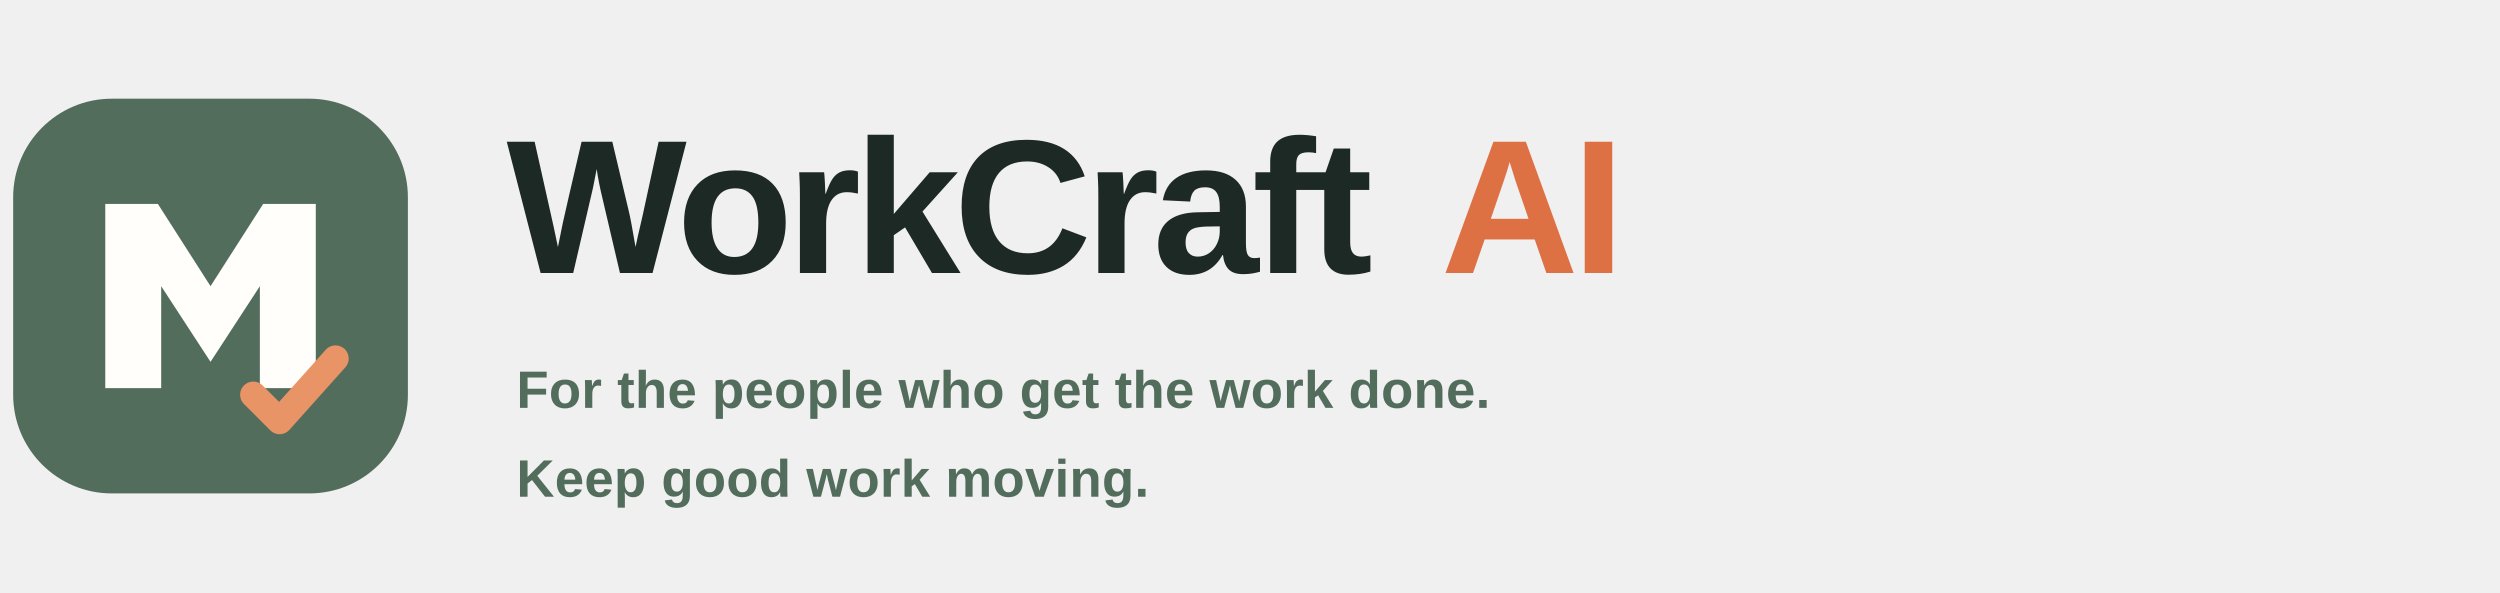
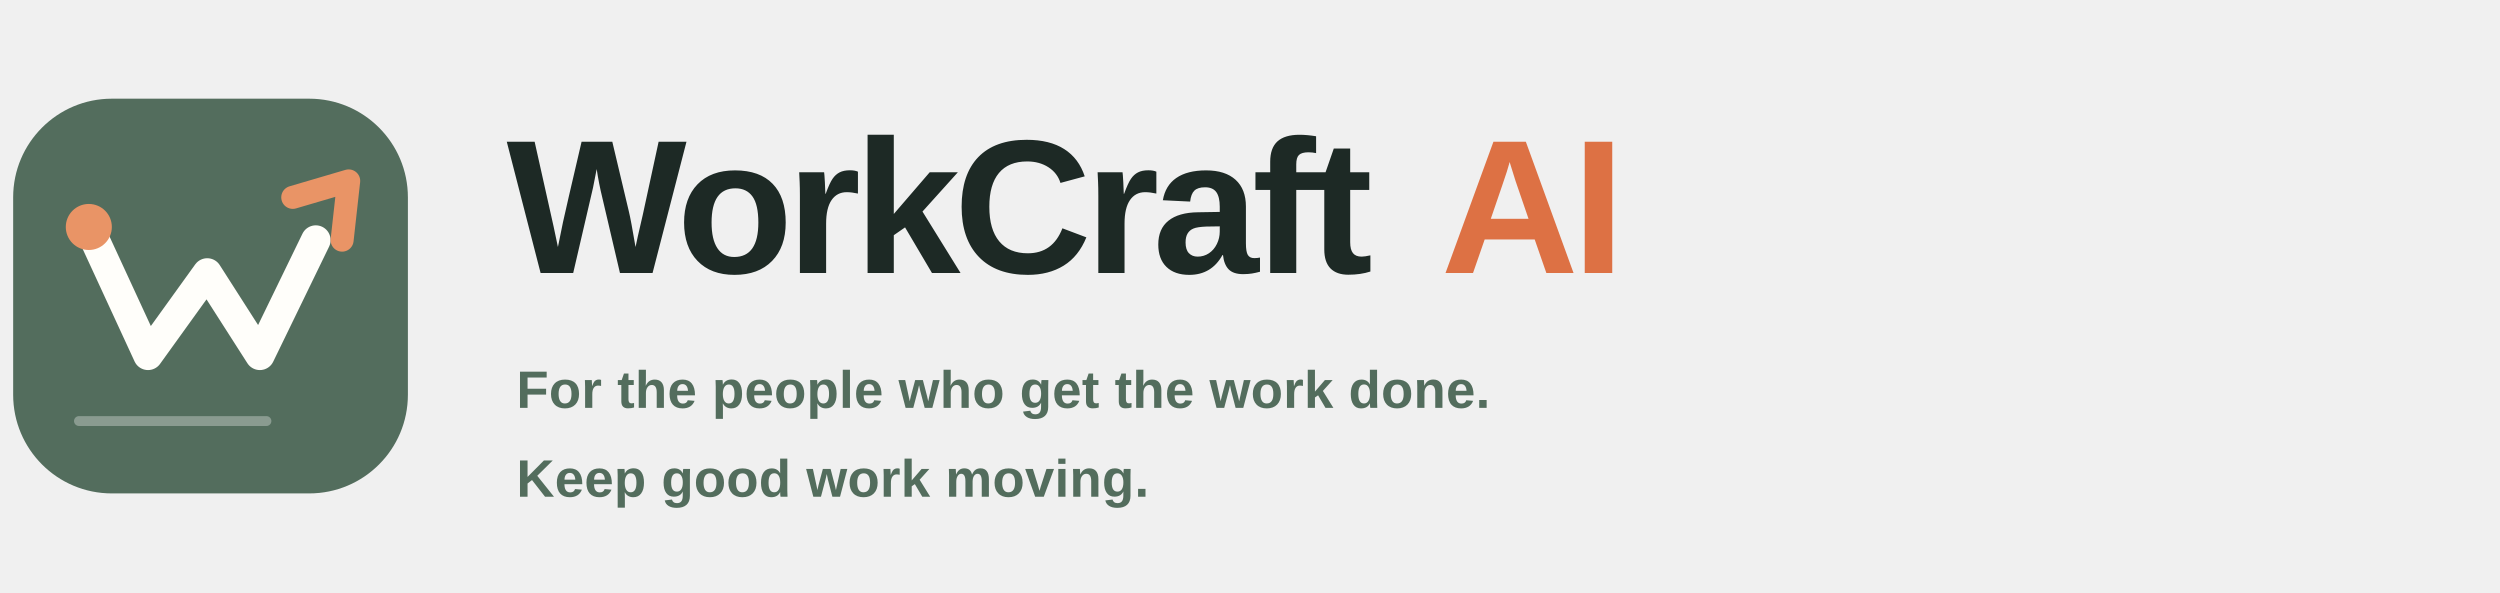
<svg xmlns="http://www.w3.org/2000/svg" width="760" height="180" viewBox="0 0 760 180">
-   <g transform="translate(0 26) scale(1)">
+   <g transform="translate(0 26)">
    <svg width="128" height="128" viewBox="0 0 128 128">
      <rect x="4" y="4" width="120" height="120" rx="30" fill="#536d5d" />
-       <path d="M32 92V36h16l16 25 16-25h16v56H79V61L64 84 49 61v31z" fill="#fffefa" />
-       <path d="m77 94 8 8 17-19" fill="none" stroke="#e99466" stroke-width="8" stroke-linecap="round" stroke-linejoin="round" />
+       <path d="M27 43 45 82 63 57 79 82 96 47" fill="none" stroke="#fffefa" stroke-width="9" stroke-linecap="round" stroke-linejoin="round" />
+       <circle cx="27" cy="43" r="7" fill="#e99466" />
+       <path d="m89 34 17-5-2 18" fill="none" stroke="#e99466" stroke-width="7" stroke-linecap="round" stroke-linejoin="round" />
+       <path d="M24 102h57" fill="none" stroke="#ffffff" stroke-opacity=".32" stroke-width="3" stroke-linecap="round" />
    </svg>
  </g>
  <text x="154" y="83" font-family="Arial, Helvetica, sans-serif" font-size="58" font-weight="800" letter-spacing="-2" fill="#1d2925">WorkCraft</text>
  <text x="438" y="83" font-family="Arial, Helvetica, sans-serif" font-size="58" font-weight="800" letter-spacing="-2" fill="#dd7144">AI</text>
  <text x="157" y="124" font-family="Arial, Helvetica, sans-serif" font-size="16" font-weight="600" letter-spacing=".1" fill="#536d5d">For the people who get the work done.</text>
  <text x="157" y="151" font-family="Arial, Helvetica, sans-serif" font-size="16" font-weight="600" letter-spacing=".1" fill="#536d5d">Keep good work moving.</text>
</svg>
